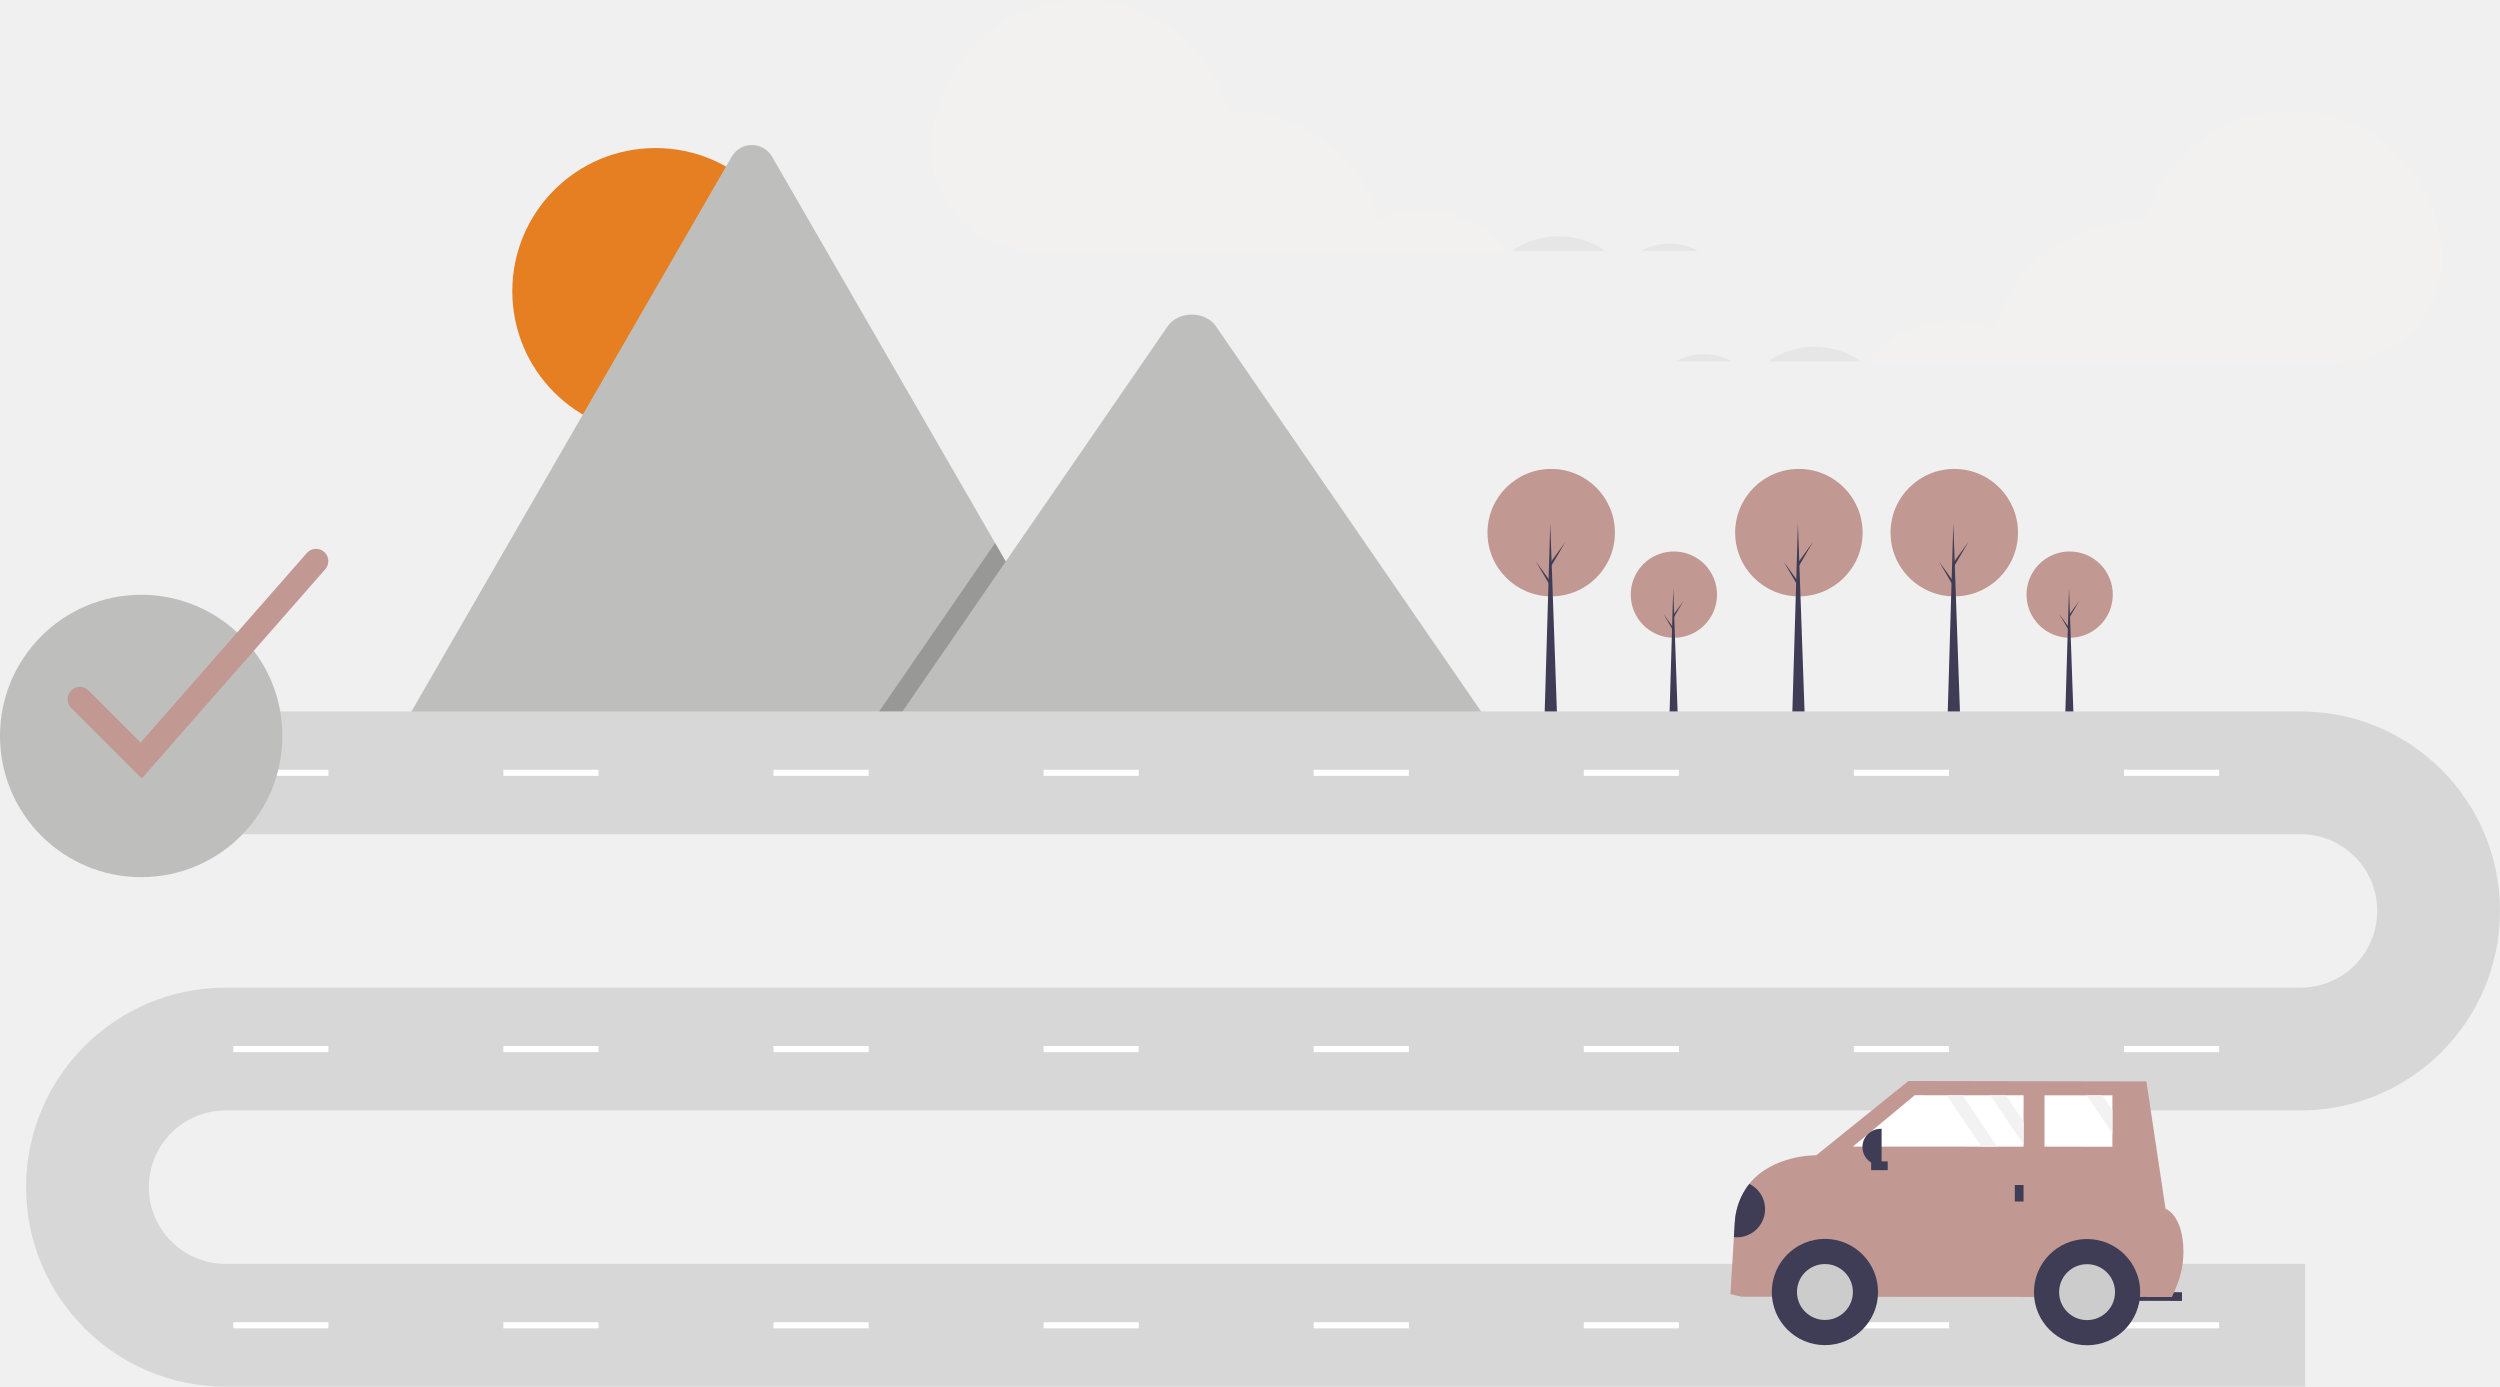
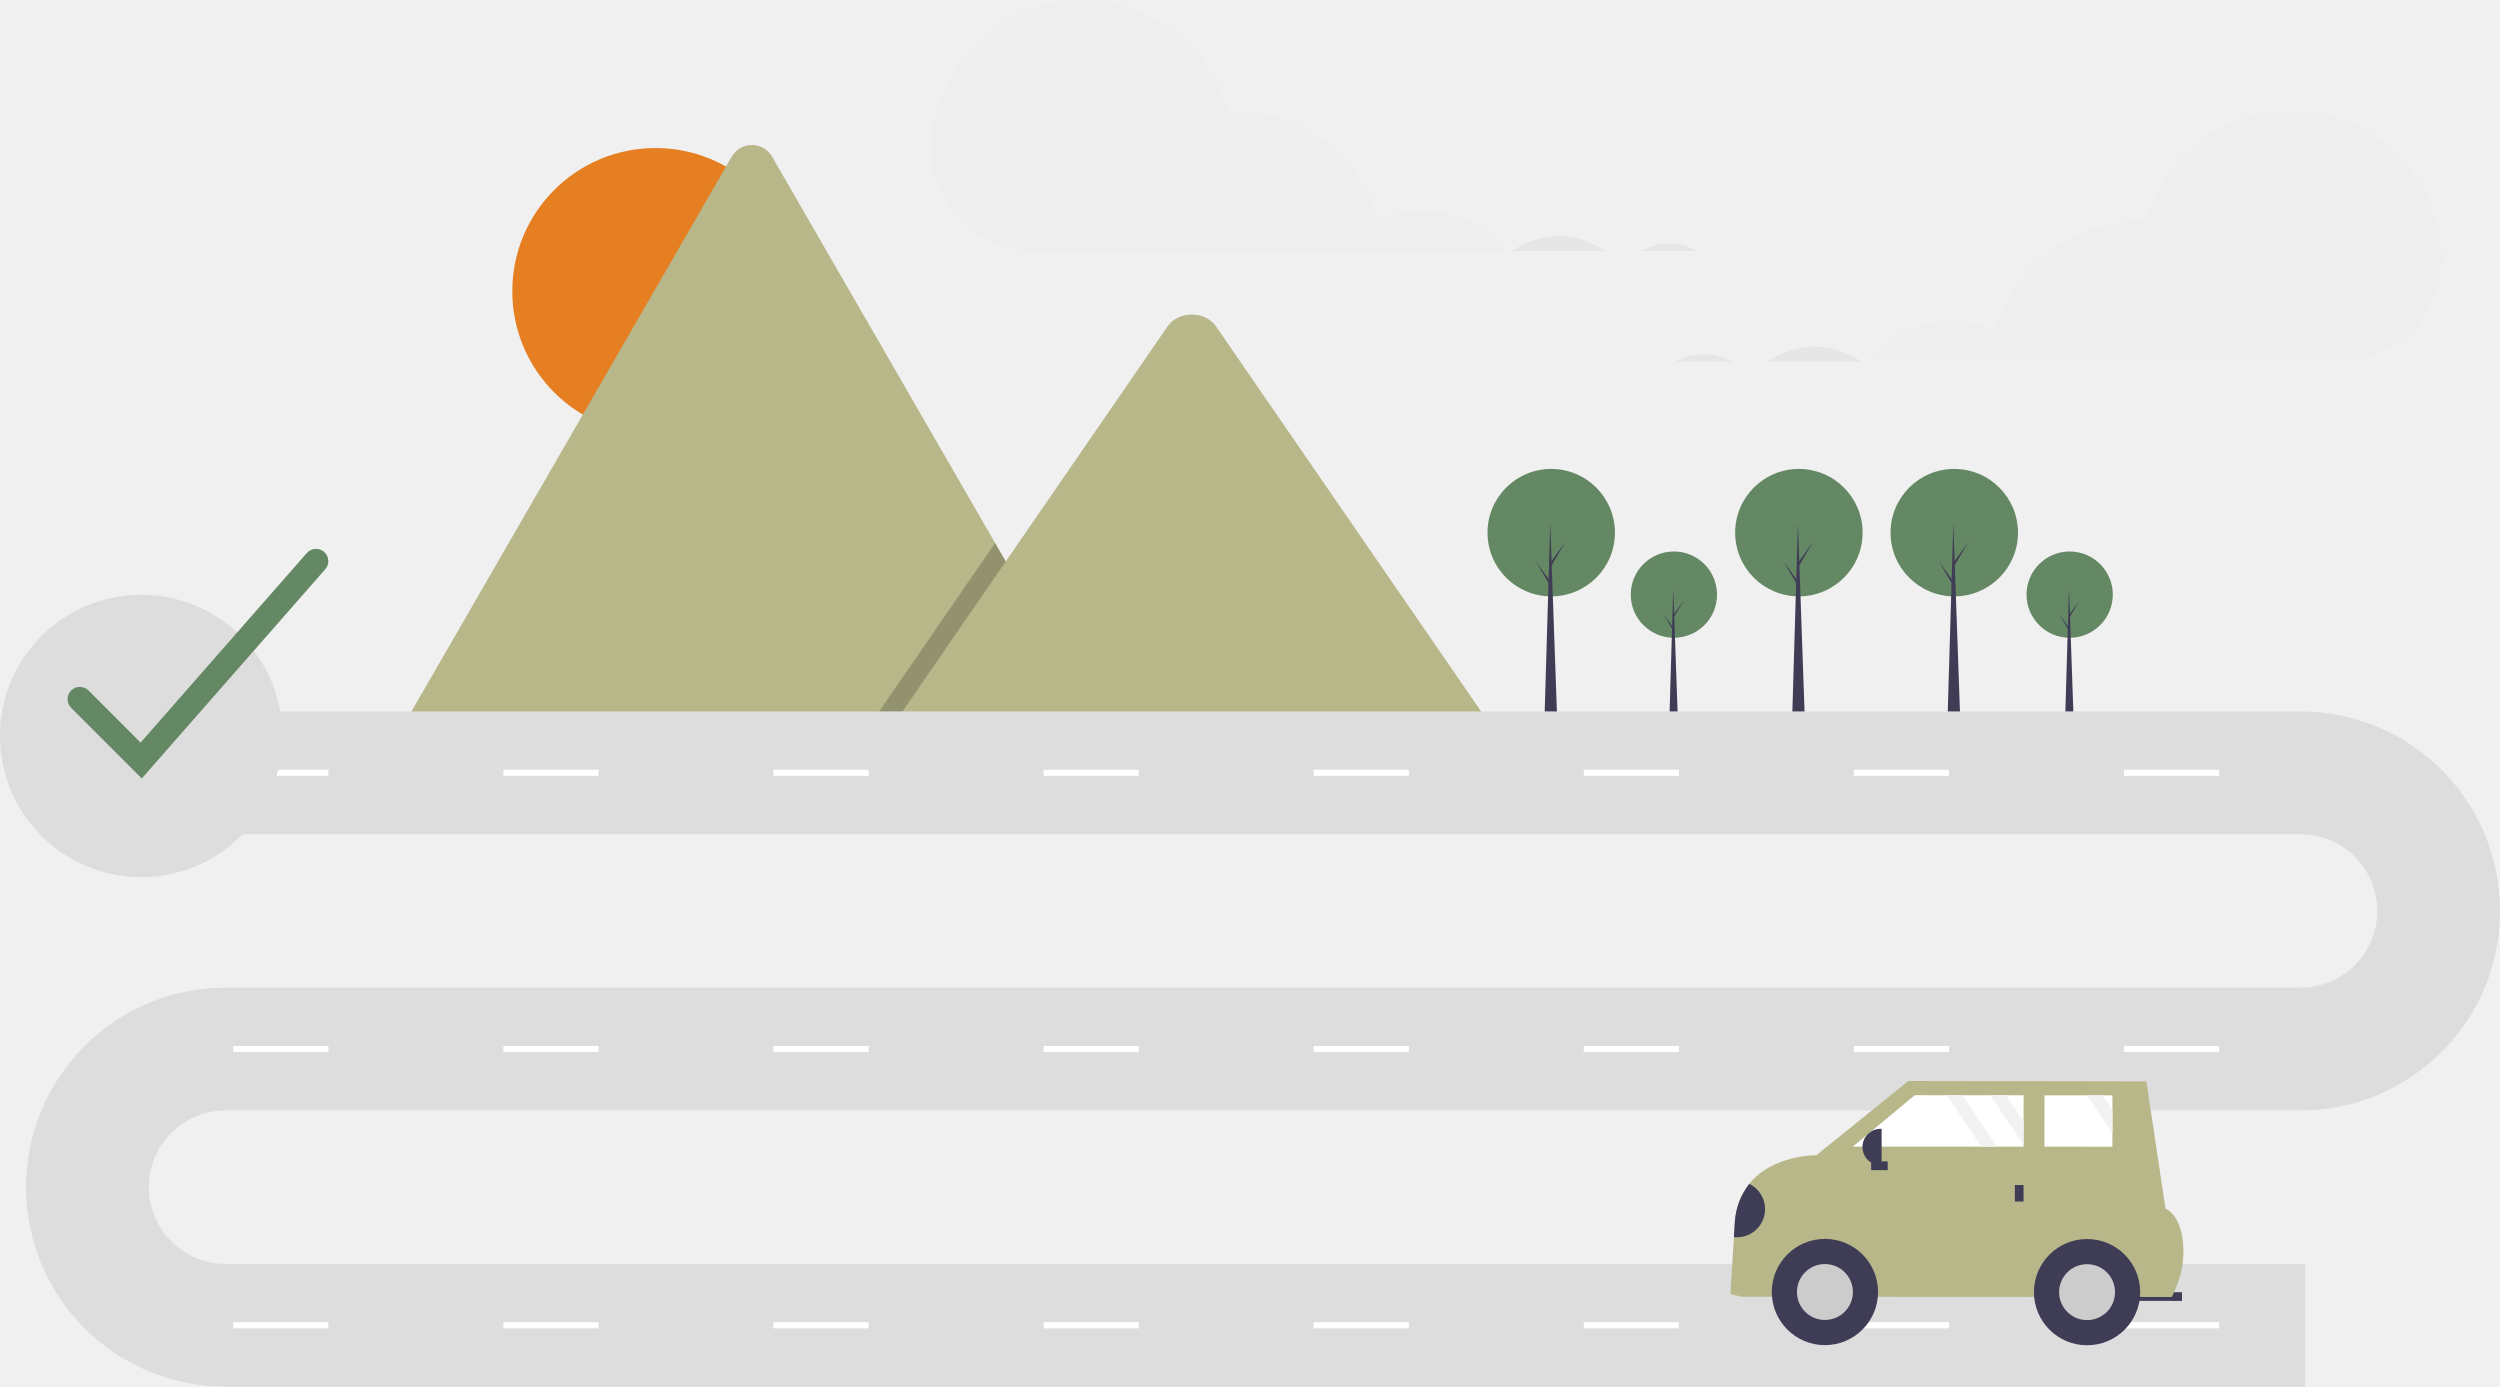
<svg xmlns="http://www.w3.org/2000/svg" data-name="Layer 1" width="886.351" height="491.631" viewBox="0 0 886.351 491.631" version="1.1" id="svg156">
  <defs id="defs160" />
  <circle cx="232.396" cy="103.246" r="50.763" fill="#ff6584" id="circle4" style="fill:#e67e22;fill-opacity:1" />
-   <path d="M548.406,463.863H299.38a5.079,5.079,0,0,1-.931-.074L416.227,259.78a8.246,8.246,0,0,1,14.355,0L509.626,396.686l3.787,6.551Z" transform="translate(-156.8244 -204.1844)" fill="#3f3d56" id="path6" style="fill:#bebfbd;fill-opacity:1" />
+   <path d="M548.406,463.863H299.38a5.079,5.079,0,0,1-.931-.074L416.227,259.78a8.246,8.246,0,0,1,14.355,0L509.626,396.686l3.787,6.551Z" transform="translate(-156.8244 -204.1844)" fill="#3f3d56" id="path6" style="fill:#b7b78a;fill-opacity:1" />
  <polygon points="391.582 259.678 306.558 259.678 348.296 199.052 351.3 194.685 352.802 192.502 356.589 199.052 391.582 259.678" opacity="0.2" id="polygon8" />
-   <path d="M687.062,463.863H471.675l41.738-60.626,3.004-4.367,54.388-79.007c3.566-5.178,12.144-5.501,16.336-.977a9.83,9.83,0,0,1,.783.977Z" transform="translate(-156.8244 -204.1844)" fill="#3f3d56" id="path10" style="fill:#bebfbd;fill-opacity:1" />
-   <circle cx="593.463" cy="210.82" r="15.296" fill="#6c63ff" id="circle12" style="fill:#c19892;fill-opacity:1" />
+   <path d="M687.062,463.863H471.675l41.738-60.626,3.004-4.367,54.388-79.007c3.566-5.178,12.144-5.501,16.336-.977a9.83,9.83,0,0,1,.783.977Z" transform="translate(-156.8244 -204.1844)" fill="#3f3d56" id="path10" style="fill:#b7b78a;fill-opacity:1" />
+   <circle cx="593.463" cy="210.82" r="15.296" fill="#6c63ff" id="circle12" style="fill:#658864;fill-opacity:1" />
  <polygon points="594.938 256.894 591.805 256.894 593.233 208.516 594.938 256.894" fill="#3f3d56" id="polygon14" />
  <polygon points="593.509 217.685 596.873 213.031 593.463 218.837 593.095 218.192 593.509 217.685" fill="#3f3d56" id="polygon16" />
  <polygon points="593.141 222.384 589.777 217.731 593.187 223.536 593.555 222.891 593.141 222.384" fill="#3f3d56" id="polygon18" />
-   <circle cx="733.78" cy="210.82" r="15.296" fill="#6c63ff" id="circle20" style="fill:#c19892;fill-opacity:1" />
+   <circle cx="733.78" cy="210.82" r="15.296" fill="#6c63ff" id="circle20" style="fill:#658864;fill-opacity:1" />
  <polygon points="735.254 256.894 732.121 256.894 733.55 208.516 735.254 256.894" fill="#3f3d56" id="polygon22" />
  <polygon points="733.826 217.685 737.19 213.031 733.78 218.837 733.411 218.192 733.826 217.685" fill="#3f3d56" id="polygon24" />
  <polygon points="733.458 222.384 730.094 217.731 733.504 223.536 733.872 222.891 733.458 222.384" fill="#3f3d56" id="polygon26" />
-   <circle cx="637.775" cy="188.846" r="22.592" fill="#6c63ff" id="circle28" style="fill:#c19892;fill-opacity:1" />
+   <circle cx="637.775" cy="188.846" r="22.592" fill="#6c63ff" id="circle28" style="fill:#658864;fill-opacity:1" />
  <polygon points="639.952 256.894 635.325 256.894 637.434 185.444 639.952 256.894" fill="#3f3d56" id="polygon30" />
  <polygon points="637.843 198.985 642.81 192.113 637.775 200.687 637.23 199.734 637.843 198.985" fill="#3f3d56" id="polygon32" />
  <polygon points="637.298 205.926 632.331 199.054 637.366 207.627 637.911 206.675 637.298 205.926" fill="#3f3d56" id="polygon34" />
-   <circle cx="692.868" cy="188.846" r="22.592" fill="#6c63ff" id="circle36" style="fill:#c19892;fill-opacity:1" />
+   <circle cx="692.868" cy="188.846" r="22.592" fill="#6c63ff" id="circle36" style="fill:#658864;fill-opacity:1" />
  <polygon points="695.046 256.894 690.419 256.894 692.528 185.444 695.046 256.894" fill="#3f3d56" id="polygon38" />
  <polygon points="692.936 198.985 697.904 192.113 692.868 200.687 692.324 199.734 692.936 198.985" fill="#3f3d56" id="polygon40" />
  <polygon points="692.392 205.926 687.424 199.054 692.46 207.627 693.004 206.675 692.392 205.926" fill="#3f3d56" id="polygon42" />
-   <circle cx="549.969" cy="188.846" r="22.592" fill="#6c63ff" id="circle44" style="fill:#c19892;fill-opacity:1" />
+   <circle cx="549.969" cy="188.846" r="22.592" fill="#6c63ff" id="circle44" style="fill:#658864;fill-opacity:1" />
  <polygon points="552.146 256.894 547.519 256.894 549.629 185.444 552.146 256.894" fill="#3f3d56" id="polygon46" />
  <polygon points="550.037 198.985 555.004 192.113 549.969 200.687 549.425 199.734 550.037 198.985" fill="#3f3d56" id="polygon48" />
  <polygon points="549.493 205.926 544.525 199.054 549.561 207.627 550.105 206.675 549.493 205.926" fill="#3f3d56" id="polygon50" />
-   <path d="M974.074,695.816H236.808a70.734,70.734,0,1,1,0-141.468H972.442a27.205,27.205,0,0,0,0-54.411H212.323v-43.529H972.442a70.734,70.734,0,1,1,0,141.468H236.808a27.205,27.205,0,1,0,0,54.411H974.074Z" transform="translate(-156.8244 -204.1844)" fill="#e6e6e6" id="path52" style="fill:#d8d7d7;fill-opacity:1" />
+   <path d="M974.074,695.816H236.808a70.734,70.734,0,1,1,0-141.468H972.442a27.205,27.205,0,0,0,0-54.411H212.323v-43.529H972.442a70.734,70.734,0,1,1,0,141.468H236.808a27.205,27.205,0,1,0,0,54.411H974.074Z" transform="translate(-156.8244 -204.1844)" fill="#e6e6e6" id="path52" style="fill:#dddddd;fill-opacity:1" />
  <rect x="82.704" y="272.9" width="33.735" height="2.176" fill="#fff" id="rect54" />
  <rect x="178.467" y="272.9" width="33.735" height="2.176" fill="#fff" id="rect56" />
  <rect x="274.23" y="272.9" width="33.735" height="2.176" fill="#fff" id="rect58" />
  <rect x="369.993" y="272.9" width="33.735" height="2.176" fill="#fff" id="rect60" />
  <rect x="465.756" y="272.9" width="33.735" height="2.176" fill="#fff" id="rect62" />
  <rect x="561.519" y="272.9" width="33.735" height="2.176" fill="#fff" id="rect64" />
  <rect x="657.282" y="272.9" width="33.735" height="2.176" fill="#fff" id="rect66" />
  <rect x="753.045" y="272.9" width="33.735" height="2.176" fill="#fff" id="rect68" />
  <rect x="82.704" y="370.839" width="33.735" height="2.176" fill="#fff" id="rect70" />
  <rect x="178.467" y="370.839" width="33.735" height="2.176" fill="#fff" id="rect72" />
  <rect x="274.23" y="370.839" width="33.735" height="2.176" fill="#fff" id="rect74" />
  <rect x="369.993" y="370.839" width="33.735" height="2.176" fill="#fff" id="rect76" />
  <rect x="465.756" y="370.839" width="33.735" height="2.176" fill="#fff" id="rect78" />
  <rect x="561.519" y="370.839" width="33.735" height="2.176" fill="#fff" id="rect80" />
  <rect x="657.282" y="370.839" width="33.735" height="2.176" fill="#fff" id="rect82" />
  <rect x="753.045" y="370.839" width="33.735" height="2.176" fill="#fff" id="rect84" />
  <rect x="82.704" y="468.779" width="33.735" height="2.176" fill="#fff" id="rect86" />
  <rect x="178.467" y="468.779" width="33.735" height="2.176" fill="#fff" id="rect88" />
  <rect x="274.23" y="468.779" width="33.735" height="2.176" fill="#fff" id="rect90" />
  <rect x="369.993" y="468.779" width="33.735" height="2.176" fill="#fff" id="rect92" />
  <rect x="465.756" y="468.779" width="33.735" height="2.176" fill="#fff" id="rect94" />
  <rect x="561.519" y="468.779" width="33.735" height="2.176" fill="#fff" id="rect96" />
  <rect x="657.282" y="468.779" width="33.735" height="2.176" fill="#fff" id="rect98" />
  <rect x="753.045" y="468.779" width="33.735" height="2.176" fill="#fff" id="rect100" />
  <path d="M732.01,298.879a28.992,28.992,0,0,0-6.045-5.704h12.624A21.114,21.114,0,0,0,732.01,298.879Z" transform="translate(-156.8244 -204.1844)" fill="none" id="path102" />
  <path d="M690.743,293.176h2.176c-.468.328-.936.655-1.383,1.01C691.281,293.842,691.009,293.511,690.743,293.176Z" transform="translate(-156.8244 -204.1844)" fill="none" id="path104" />
  <path d="M748.692,290.559a20.833,20.833,0,0,1,10.129,2.617H738.589A20.742,20.742,0,0,1,748.692,290.559Z" transform="translate(-156.8244 -204.1844)" fill="#e6e6e6" id="path106" />
  <path d="M709.431,287.941a28.623,28.623,0,0,1,16.534,5.235H692.919A28.616,28.616,0,0,1,709.431,287.941Z" transform="translate(-156.8244 -204.1844)" fill="#e6e6e6" id="path108" />
-   <path d="M487.036,254.807a53.656,53.656,0,0,1,105.274-11.313c.65-.023,1.3-.049,1.955-.049a53.669,53.669,0,0,1,51.482,38.538A37.92,37.92,0,0,1,690.743,293.176h-167.372a36.293,36.293,0,0,1-36.373-37.577Q487.014,255.204,487.036,254.807Z" transform="translate(-156.8244 -204.1844)" fill="#e6e6e6" id="path110" style="fill:#f3f1ef;fill-opacity:1" />
+   <path d="M487.036,254.807a53.656,53.656,0,0,1,105.274-11.313c.65-.023,1.3-.049,1.955-.049a53.669,53.669,0,0,1,51.482,38.538A37.92,37.92,0,0,1,690.743,293.176h-167.372a36.293,36.293,0,0,1-36.373-37.577Q487.014,255.204,487.036,254.807Z" transform="translate(-156.8244 -204.1844)" fill="#e6e6e6" id="path110" style="fill:#eeeeee;fill-opacity:1" />
  <path d="M777.587,338.055a28.992,28.992,0,0,1,6.045-5.704H771.008A21.114,21.114,0,0,1,777.587,338.055Z" transform="translate(-156.8244 -204.1844)" fill="none" id="path112" />
  <path d="M818.854,332.352h-2.176c.468.328.936.655,1.383,1.01C818.316,333.018,818.588,332.687,818.854,332.352Z" transform="translate(-156.8244 -204.1844)" fill="none" id="path114" />
  <path d="M760.905,329.734a20.833,20.833,0,0,0-10.129,2.617h20.232A20.742,20.742,0,0,0,760.905,329.734Z" transform="translate(-156.8244 -204.1844)" fill="#e6e6e6" id="path116" />
  <path d="M800.166,327.117a28.623,28.623,0,0,0-16.534,5.235h33.046A28.616,28.616,0,0,0,800.166,327.117Z" transform="translate(-156.8244 -204.1844)" fill="#e6e6e6" id="path118" />
-   <path d="M1022.561,293.983a53.656,53.656,0,0,0-105.274-11.313c-.65-.023-1.3-.049-1.955-.049a53.669,53.669,0,0,0-51.482,38.538A37.92,37.92,0,0,0,818.854,332.352H986.226a36.293,36.293,0,0,0,36.373-37.577Q1022.583,294.379,1022.561,293.983Z" transform="translate(-156.8244 -204.1844)" fill="#e6e6e6" id="path120" style="fill:#f3f1ef;fill-opacity:1" />
+   <path d="M1022.561,293.983a53.656,53.656,0,0,0-105.274-11.313c-.65-.023-1.3-.049-1.955-.049a53.669,53.669,0,0,0-51.482,38.538A37.92,37.92,0,0,0,818.854,332.352H986.226a36.293,36.293,0,0,0,36.373-37.577Q1022.583,294.379,1022.561,293.983Z" transform="translate(-156.8244 -204.1844)" fill="#e6e6e6" id="path120" style="fill:#eeeeee;fill-opacity:1" />
  <rect x="910.977" y="662.314" width="19.453" height="3.088" transform="translate(1684.227 1124.024) rotate(-179.9694)" fill="#3f3d56" id="rect122" />
-   <path d="M770.332,663.006l4.014.928,152.533.082,1.372-3.196a32.257,32.257,0,0,0,2.371-17.442c-.657-4.414-2.303-8.799-6.042-10.704L917.811,587.59l-84.389-.151L800.772,613.773s-15.401-.277-23.768,10.14a24.45,24.45,0,0,0-5.114,13.466l-.33,5.419Z" transform="translate(-156.8244 -204.1844)" fill="#6c63ff" id="path124" style="fill:#c19892;fill-opacity:1" />
+   <path d="M770.332,663.006l4.014.928,152.533.082,1.372-3.196a32.257,32.257,0,0,0,2.371-17.442c-.657-4.414-2.303-8.799-6.042-10.704L917.811,587.59l-84.389-.151L800.772,613.773s-15.401-.277-23.768,10.14a24.45,24.45,0,0,0-5.114,13.466l-.33,5.419Z" transform="translate(-156.8244 -204.1844)" fill="#6c63ff" id="path124" style="fill:#b7b78a;fill-opacity:1" />
  <circle cx="647.009" cy="458.067" r="18.835" fill="#3f3d56" id="circle126" />
  <circle cx="647.009" cy="458.067" r="9.913" fill="#ccc" id="circle128" />
  <circle cx="739.95" cy="458.117" r="18.835" fill="#3f3d56" id="circle130" />
  <circle cx="739.95" cy="458.117" r="9.913" fill="#ccc" id="circle132" />
  <polygon points="656.92 406.511 702.483 406.53 708.045 406.53 717.435 406.537 717.435 405.852 717.442 397.594 717.449 388.322 711.201 388.322 705.639 388.316 695.787 388.309 690.225 388.309 678.851 388.302 656.92 406.511" fill="#fff" id="polygon134" />
  <polygon points="724.849 406.544 748.929 406.557 748.935 401.832 748.935 393.574 748.942 388.342 745.416 388.342 739.854 388.335 724.856 388.329 724.849 406.544" fill="#fff" id="polygon136" />
  <rect x="871.165" y="624.31" width="3.088" height="5.867" transform="translate(1588.257 1050.768) rotate(-179.9694)" fill="#3f3d56" id="rect138" />
  <rect x="821.612" y="614.557" width="3.088" height="5.867" transform="translate(1284.262 -409.5198) rotate(90.03063)" fill="#3f3d56" id="rect140" />
  <path d="M817.138,604.397h.34a6.453,6.453,0,0,1,6.453,6.453v0a6.453,6.453,0,0,1-6.453,6.453h-.34a0,0,0,0,1,0,0V604.397A0,0,0,0,1,817.138,604.397Z" transform="translate(1483.919 1017.955) rotate(-179.9694)" fill="#3f3d56" id="path142" />
  <path d="M771.559,642.797a9.975,9.975,0,0,0,5.445-18.885,24.45,24.45,0,0,0-5.114,13.466Z" transform="translate(-156.8244 -204.1844)" fill="#3f3d56" id="path144" />
  <polygon points="705.639 388.316 717.435 405.852 717.442 397.594 711.201 388.322 705.639 388.316" fill="#f2f2f2" id="polygon146" />
  <polygon points="739.854 388.335 748.935 401.832 748.935 393.574 745.416 388.342 739.854 388.335" fill="#f2f2f2" id="polygon148" />
  <polygon points="690.225 388.309 702.483 406.53 708.045 406.53 695.787 388.309 690.225 388.309" fill="#f2f2f2" id="polygon150" />
-   <circle cx="50.058" cy="260.93" r="50.058" fill="#3f3d56" id="circle152" style="fill:#bebfbd;fill-opacity:1" />
-   <path d="M207.091,480.184l-25.051-25.051a4.353,4.353,0,0,1,6.156-6.156L206.674,467.455l58.964-67.239a4.353,4.353,0,0,1,6.545,5.74Z" transform="translate(-156.8244 -204.1844)" fill="#6c63ff" id="path154" style="fill:#c19892;fill-opacity:1" />
+   <circle cx="50.058" cy="260.93" r="50.058" fill="#3f3d56" id="circle152" style="fill:#dddddd;fill-opacity:1" />
+   <path d="M207.091,480.184l-25.051-25.051a4.353,4.353,0,0,1,6.156-6.156L206.674,467.455l58.964-67.239a4.353,4.353,0,0,1,6.545,5.74Z" transform="translate(-156.8244 -204.1844)" fill="#6c63ff" id="path154" style="fill:#658864;fill-opacity:1" />
</svg>
